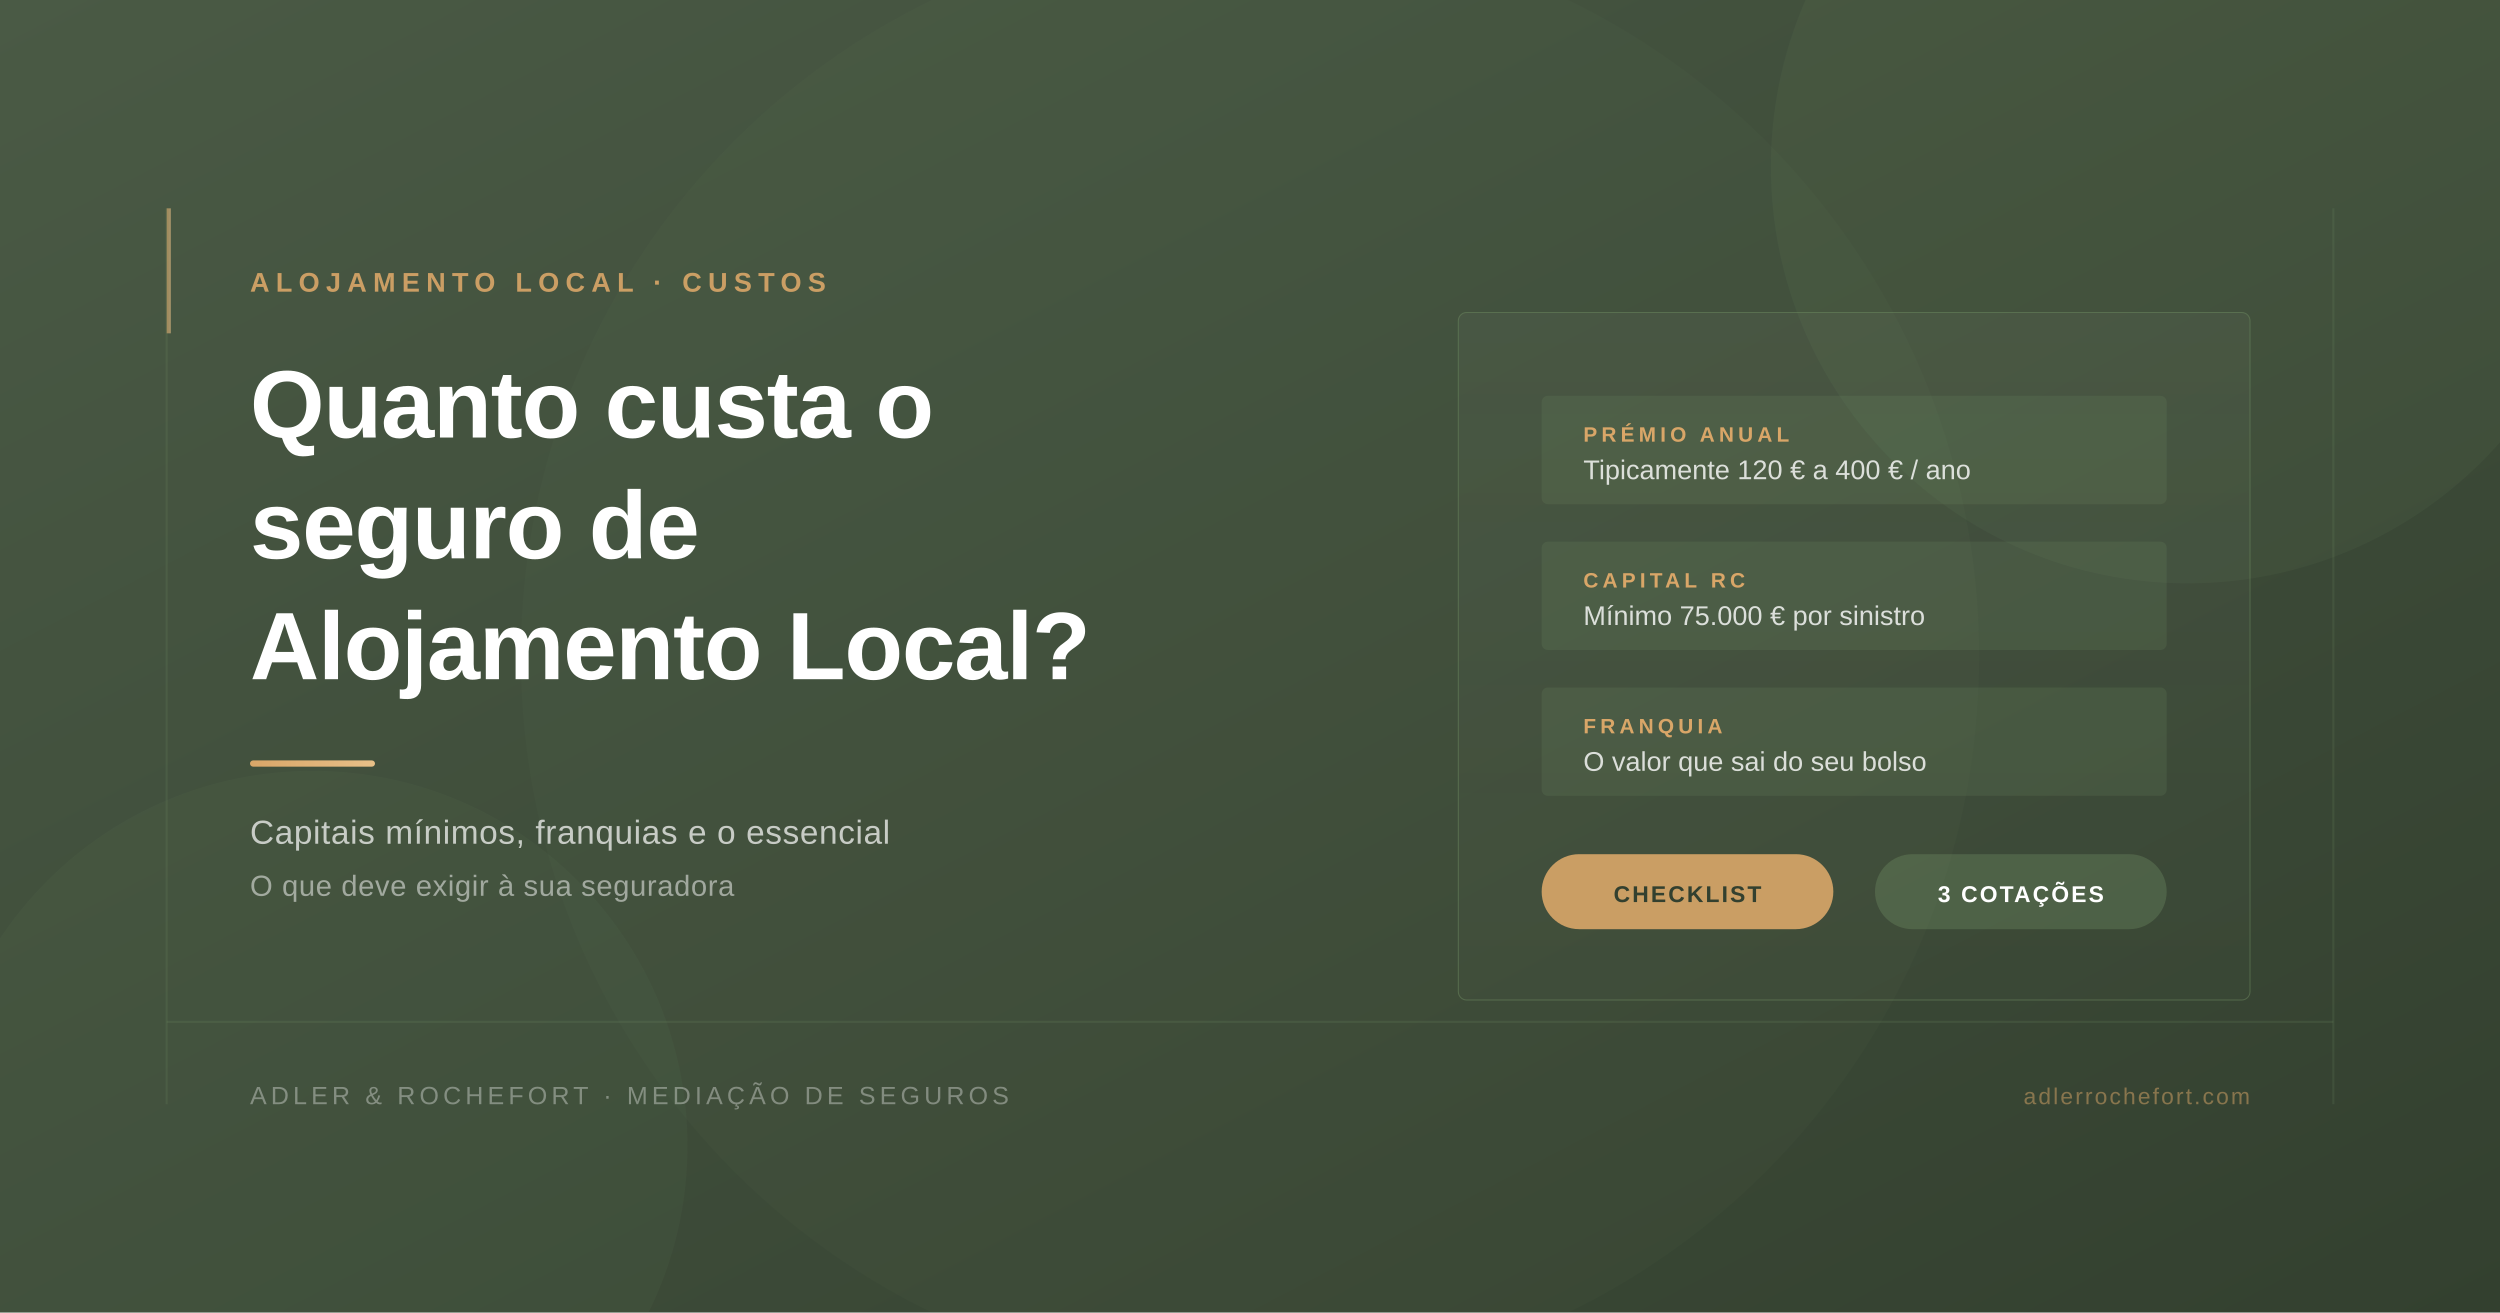
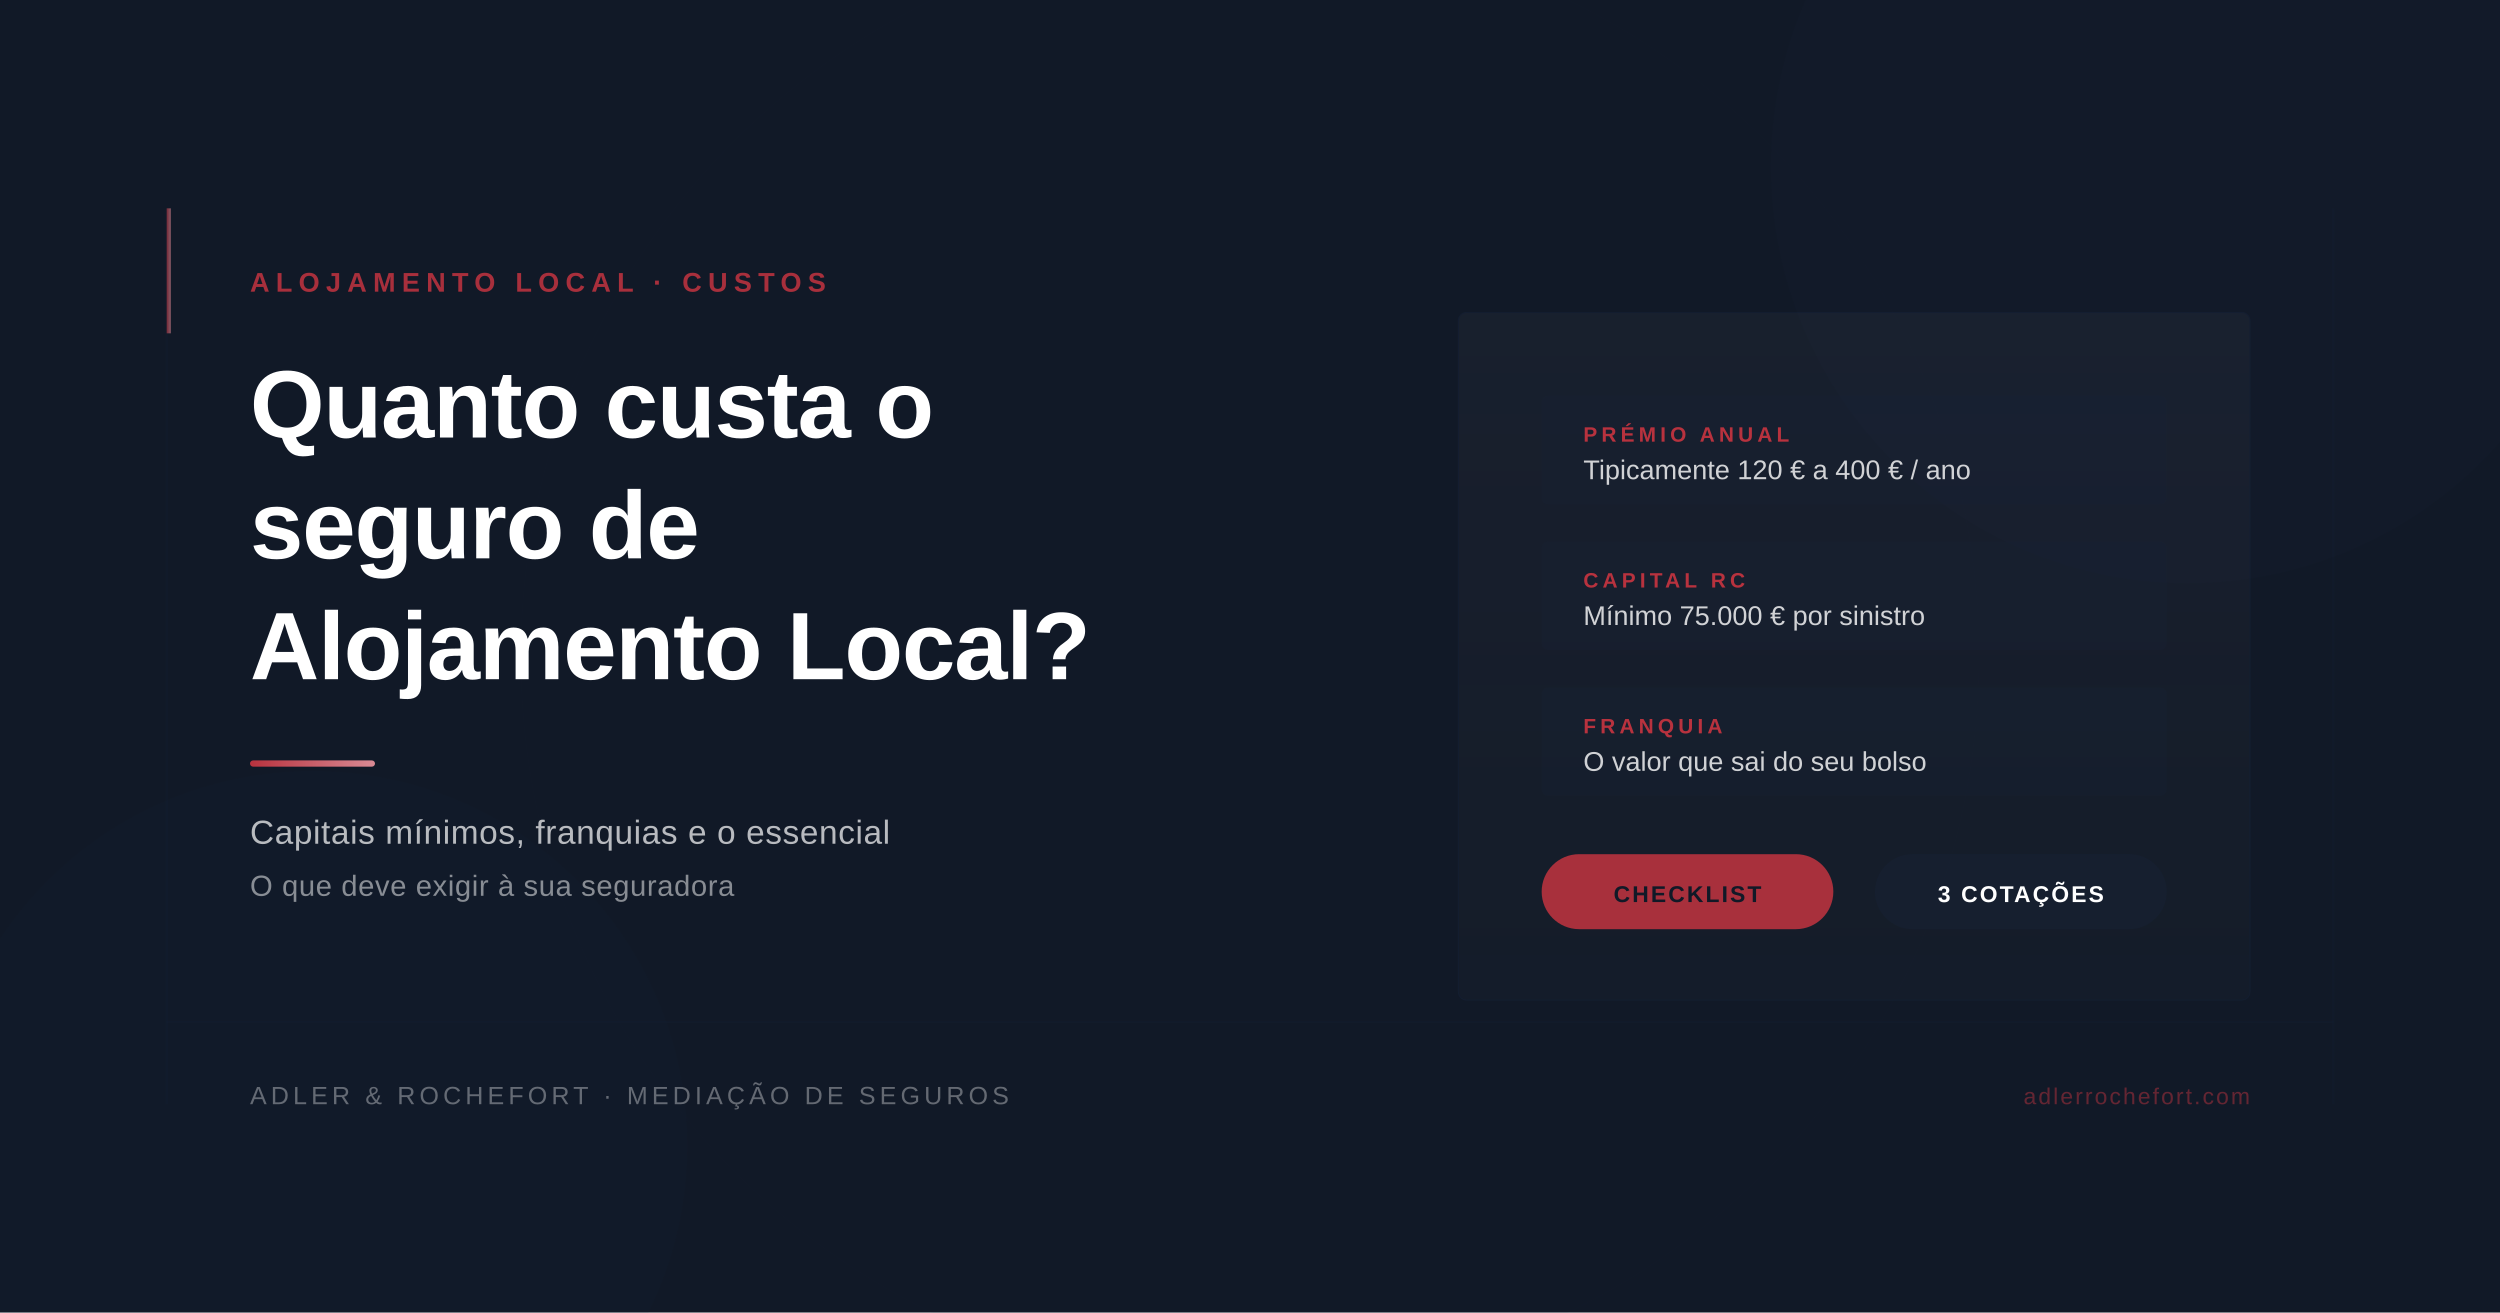
<svg xmlns="http://www.w3.org/2000/svg" viewBox="0 0 1200 630" width="1200" height="630">
  <defs>
    <linearGradient id="bg" x1="0%" y1="0%" x2="100%" y2="100%">
-       <stop offset="0%" style="stop-color:#4A5A45;stop-opacity:1" />
-       <stop offset="100%" style="stop-color:#33402F;stop-opacity:1" />
+       <stop offset="0%" style="stop-color:#111927;stop-opacity:1" />
+       <stop offset="100%" style="stop-color:#111927;stop-opacity:1" />
    </linearGradient>
    <linearGradient id="accent" x1="0%" y1="0%" x2="100%" y2="0%">
-       <stop offset="0%" style="stop-color:#D9A668;stop-opacity:1" />
-       <stop offset="100%" style="stop-color:#E8C088;stop-opacity:1" />
+       <stop offset="0%" style="stop-color:#B8323E;stop-opacity:1" />
+       <stop offset="100%" style="stop-color:#D98A94;stop-opacity:1" />
    </linearGradient>
    <linearGradient id="cardBg" x1="0%" y1="0%" x2="0%" y2="100%">
-       <stop offset="0%" style="stop-color:#FAF7EE;stop-opacity:0.08" />
-       <stop offset="100%" style="stop-color:#FAF7EE;stop-opacity:0.03" />
+       <stop offset="0%" style="stop-color:#F5F1E8;stop-opacity:0.08" />
+       <stop offset="100%" style="stop-color:#F5F1E8;stop-opacity:0.03" />
    </linearGradient>
  </defs>
  <rect width="1200" height="630" fill="url(#bg)" />
-   <circle cx="1050" cy="80" r="200" fill="#7A9A6B" opacity="0.08" />
-   <circle cx="150" cy="550" r="180" fill="#7A9A6B" opacity="0.06" />
-   <circle cx="600" cy="315" r="350" fill="#7A9A6B" opacity="0.04" />
-   <line x1="80" y1="100" x2="80" y2="530" stroke="#7A9A6B" stroke-width="1" opacity="0.15" />
-   <line x1="1120" y1="100" x2="1120" y2="530" stroke="#7A9A6B" stroke-width="1" opacity="0.15" />
+   <circle cx="1050" cy="80" r="200" fill="#17243D" opacity="0.08" />
+   <circle cx="150" cy="550" r="180" fill="#17243D" opacity="0.06" />
+   <circle cx="600" cy="315" r="350" fill="#17243D" opacity="0.04" />
+   <line x1="80" y1="100" x2="80" y2="530" stroke="#17243D" stroke-width="1" opacity="0.15" />
+   <line x1="1120" y1="100" x2="1120" y2="530" stroke="#17243D" stroke-width="1" opacity="0.15" />
  <rect x="80" y="100" width="2" height="60" fill="url(#accent)" opacity="0.6" />
-   <text x="120" y="140" font-family="'Montserrat', 'Segoe UI', Arial, sans-serif" font-size="13" font-weight="700" letter-spacing="3" fill="#D9A668" opacity="0.9">ALOJAMENTO LOCAL · CUSTOS</text>
+   <text x="120" y="140" font-family="'Montserrat', 'Segoe UI', Arial, sans-serif" font-size="13" font-weight="700" letter-spacing="3" fill="#B8323E" opacity="0.9">ALOJAMENTO LOCAL · CUSTOS</text>
  <text x="120" y="210" font-family="'Montserrat', 'Segoe UI', Arial, sans-serif" font-size="46" font-weight="700" fill="#FFFFFF" letter-spacing="-0.5">
    <tspan x="120" dy="0">Quanto custa o</tspan>
    <tspan x="120" dy="58">seguro de</tspan>
    <tspan x="120" dy="58">Alojamento Local?</tspan>
  </text>
  <rect x="120" y="365" width="60" height="3" fill="url(#accent)" rx="1.5" />
  <text x="120" y="405" font-family="'Montserrat', 'Segoe UI', Arial, sans-serif" font-size="16" fill="#FFFFFF" opacity="0.7" letter-spacing="0.3">
    <tspan x="120" dy="0">Capitais mínimos, franquias e o essencial</tspan>
  </text>
  <text x="120" y="430" font-family="'Montserrat', 'Segoe UI', Arial, sans-serif" font-size="14" fill="#FFFFFF" opacity="0.5" letter-spacing="0.3">
    <tspan x="120" dy="0">O que deve exigir à sua seguradora</tspan>
  </text>
  <g transform="translate(700, 150)">
-     <rect x="0" y="0" width="380" height="330" rx="4" fill="url(#cardBg)" stroke="#7A9A6B" stroke-width="0.5" opacity="0.4" />
+     <rect x="0" y="0" width="380" height="330" rx="4" fill="url(#cardBg)" stroke="#17243D" stroke-width="0.5" opacity="0.4" />
    <g transform="translate(40, 40)">
-       <rect width="300" height="52" rx="3" fill="#7A9A6B" opacity="0.15" />
-       <text x="20" y="22" font-family="'Montserrat', 'Segoe UI', Arial, sans-serif" font-size="10" font-weight="600" fill="#D9A668" letter-spacing="2">PRÉMIO ANUAL</text>
+       <rect width="300" height="52" rx="3" fill="#17243D" opacity="0.15" />
+       <text x="20" y="22" font-family="'Montserrat', 'Segoe UI', Arial, sans-serif" font-size="10" font-weight="600" fill="#B8323E" letter-spacing="2">PRÉMIO ANUAL</text>
      <text x="20" y="40" font-family="'Montserrat', 'Segoe UI', Arial, sans-serif" font-size="13" font-weight="500" fill="#FFFFFF" opacity="0.8">Tipicamente 120 € a 400 € / ano</text>
    </g>
    <g transform="translate(40, 110)">
-       <rect width="300" height="52" rx="3" fill="#7A9A6B" opacity="0.15" />
-       <text x="20" y="22" font-family="'Montserrat', 'Segoe UI', Arial, sans-serif" font-size="10" font-weight="600" fill="#D9A668" letter-spacing="2">CAPITAL RC</text>
+       <rect width="300" height="52" rx="3" fill="#17243D" opacity="0.15" />
+       <text x="20" y="22" font-family="'Montserrat', 'Segoe UI', Arial, sans-serif" font-size="10" font-weight="600" fill="#B8323E" letter-spacing="2">CAPITAL RC</text>
      <text x="20" y="40" font-family="'Montserrat', 'Segoe UI', Arial, sans-serif" font-size="13" font-weight="500" fill="#FFFFFF" opacity="0.8">Mínimo 75.000 € por sinistro</text>
    </g>
    <g transform="translate(40, 180)">
-       <rect width="300" height="52" rx="3" fill="#7A9A6B" opacity="0.15" />
-       <text x="20" y="22" font-family="'Montserrat', 'Segoe UI', Arial, sans-serif" font-size="10" font-weight="600" fill="#D9A668" letter-spacing="2">FRANQUIA</text>
+       <rect width="300" height="52" rx="3" fill="#17243D" opacity="0.15" />
+       <text x="20" y="22" font-family="'Montserrat', 'Segoe UI', Arial, sans-serif" font-size="10" font-weight="600" fill="#B8323E" letter-spacing="2">FRANQUIA</text>
      <text x="20" y="40" font-family="'Montserrat', 'Segoe UI', Arial, sans-serif" font-size="13" font-weight="500" fill="#FFFFFF" opacity="0.8">O valor que sai do seu bolso</text>
    </g>
    <g transform="translate(40, 260)">
-       <rect width="140" height="36" rx="18" fill="#D9A668" opacity="0.9" />
-       <text x="70" y="23" font-family="'Montserrat', 'Segoe UI', Arial, sans-serif" font-size="11" font-weight="700" fill="#33402F" text-anchor="middle" letter-spacing="1">CHECKLIST</text>
-       <rect x="160" y="0" width="140" height="36" rx="18" fill="#7A9A6B" opacity="0.3" />
+       <rect width="140" height="36" rx="18" fill="#B8323E" opacity="0.9" />
+       <text x="70" y="23" font-family="'Montserrat', 'Segoe UI', Arial, sans-serif" font-size="11" font-weight="700" fill="#111927" text-anchor="middle" letter-spacing="1">CHECKLIST</text>
+       <rect x="160" y="0" width="140" height="36" rx="18" fill="#17243D" opacity="0.3" />
      <text x="230" y="23" font-family="'Montserrat', 'Segoe UI', Arial, sans-serif" font-size="11" font-weight="600" fill="#FFFFFF" text-anchor="middle" letter-spacing="1">3 COTAÇÕES</text>
    </g>
  </g>
-   <rect x="80" y="490" width="1040" height="1" fill="#7A9A6B" opacity="0.15" />
+   <rect x="80" y="490" width="1040" height="1" fill="#17243D" opacity="0.15" />
  <text x="120" y="530" font-family="'Montserrat', 'Segoe UI', Arial, sans-serif" font-size="12" fill="#FFFFFF" opacity="0.35" letter-spacing="2">ADLER &amp; ROCHEFORT · MEDIAÇÃO DE SEGUROS</text>
-   <text x="1080" y="530" font-family="'Montserrat', 'Segoe UI', Arial, sans-serif" font-size="11" fill="#D9A668" opacity="0.5" letter-spacing="1" text-anchor="end">adlerrochefort.com</text>
+   <text x="1080" y="530" font-family="'Montserrat', 'Segoe UI', Arial, sans-serif" font-size="11" fill="#B8323E" opacity="0.5" letter-spacing="1" text-anchor="end">adlerrochefort.com</text>
</svg>
